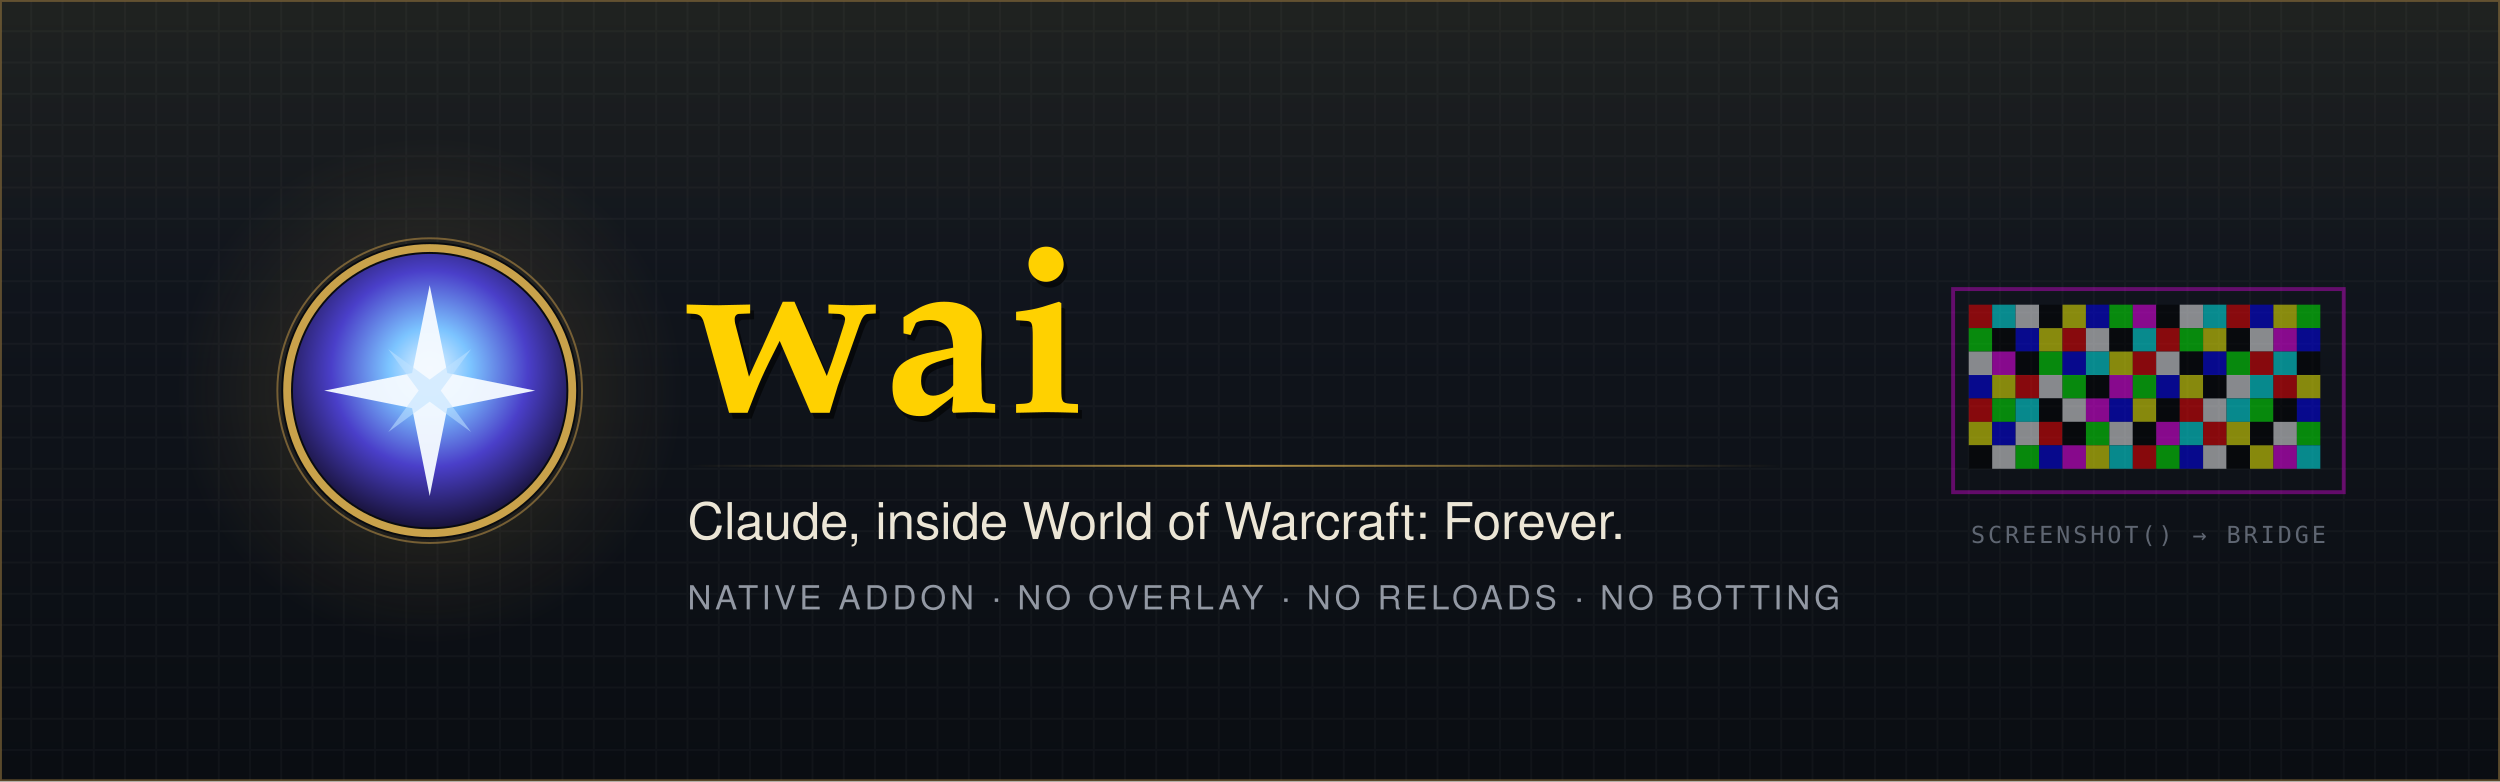
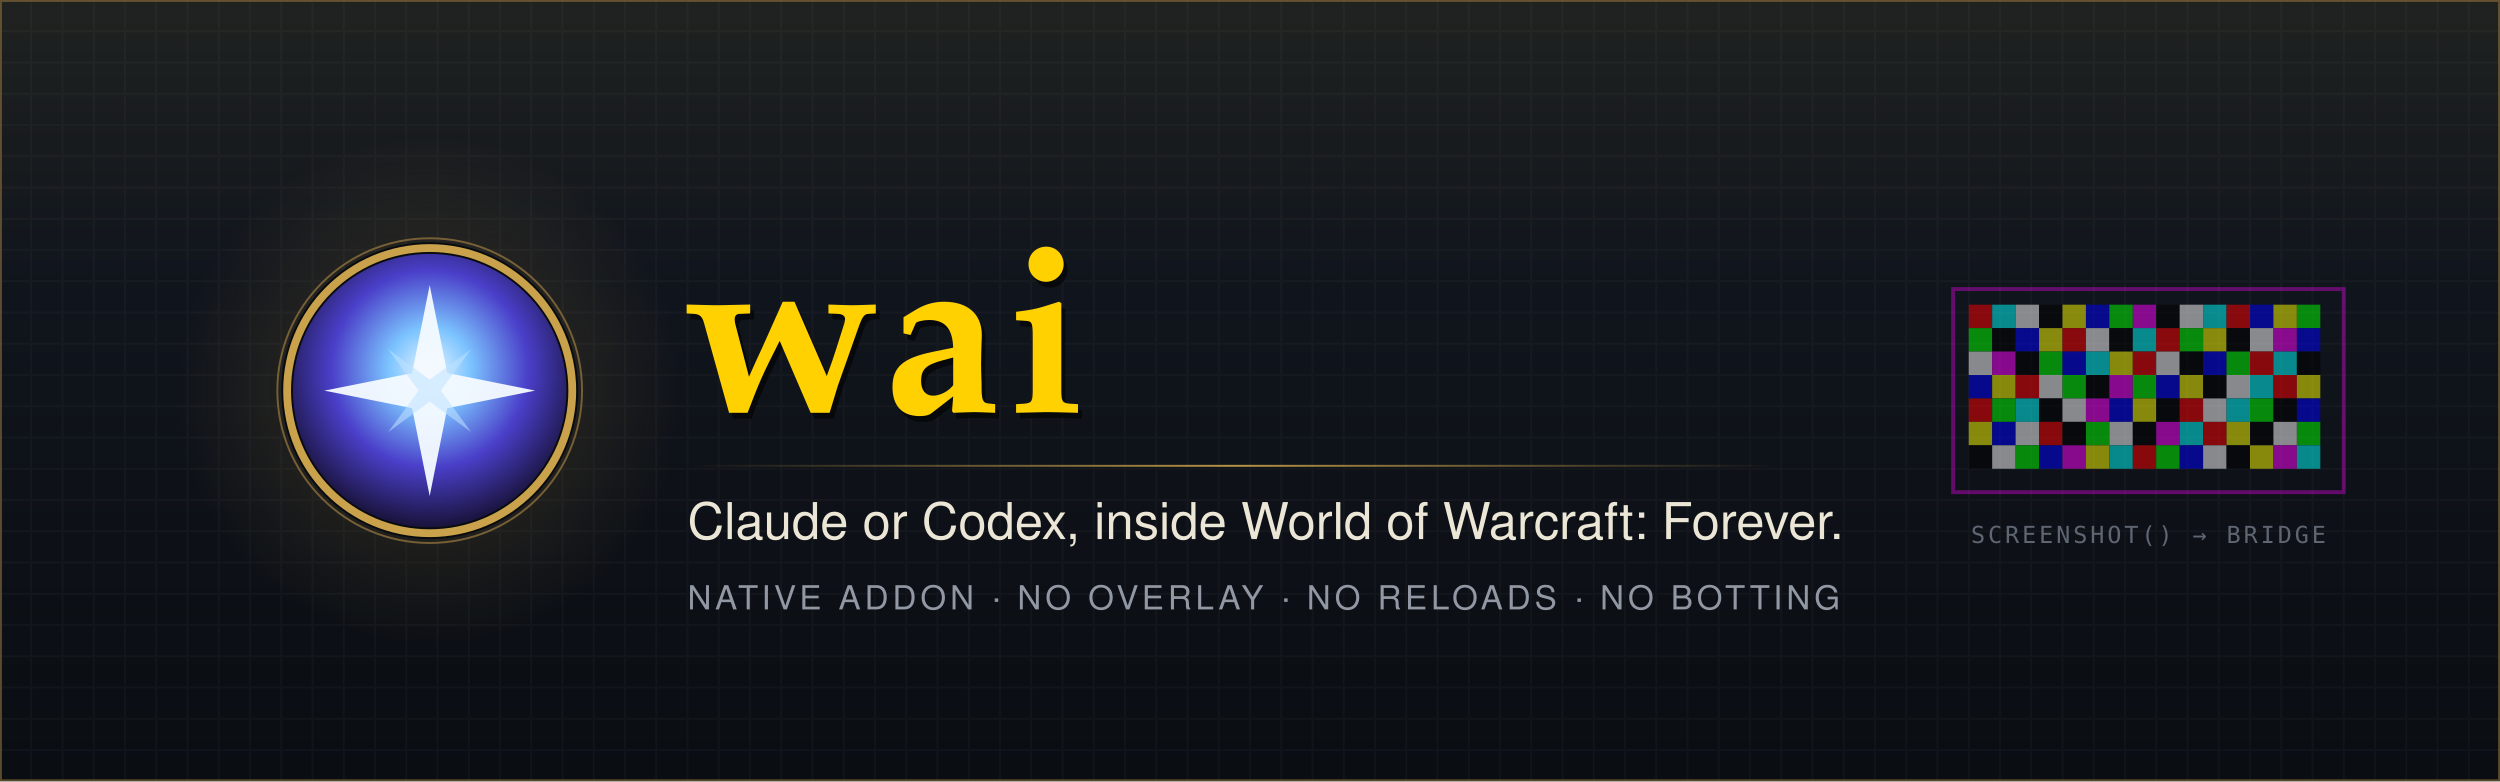
<svg xmlns="http://www.w3.org/2000/svg" width="1280" height="400" viewBox="0 0 1280 400">
  <defs>
    <linearGradient id="bg" x1="0" y1="0" x2="0" y2="1">
      <stop offset="0" stop-color="#141922" />
      <stop offset="1" stop-color="#0A0D12" />
    </linearGradient>
    <radialGradient id="glow" cx="0.5" cy="0.5" r="0.5">
      <stop offset="0" stop-color="#C9A24B" stop-opacity="0.22" />
      <stop offset="1" stop-color="#C9A24B" stop-opacity="0" />
    </radialGradient>
    <radialGradient id="arcane" cx="0.5" cy="0.42" r="0.6">
      <stop offset="0" stop-color="#E8F4FF" />
      <stop offset="0.25" stop-color="#7CC4FF" />
      <stop offset="0.6" stop-color="#4A3FC9" />
      <stop offset="1" stop-color="#140F2E" />
    </radialGradient>
    <linearGradient id="sheen" x1="0" y1="0" x2="0" y2="1">
      <stop offset="0" stop-color="#FFD100" stop-opacity="0.05" />
      <stop offset="1" stop-color="#FFD100" stop-opacity="0" />
    </linearGradient>
    <linearGradient id="fade" x1="0" y1="0" x2="1" y2="0">
      <stop offset="0" stop-color="#C9A24B" stop-opacity="0" />
      <stop offset="0.5" stop-color="#C9A24B" stop-opacity="0.9" />
      <stop offset="1" stop-color="#C9A24B" stop-opacity="0" />
    </linearGradient>
    <pattern id="grid" width="16" height="16" patternUnits="userSpaceOnUse">
      <rect width="16" height="16" fill="none" stroke="#FFFFFF" stroke-opacity="0.025" />
    </pattern>
  </defs>
  <rect width="1280" height="400" fill="url(#bg)" />
  <rect width="1280" height="400" fill="url(#grid)" />
  <rect width="1280" height="140" fill="url(#sheen)" />
  <rect x="0.5" y="0.5" width="1279" height="399" fill="none" stroke="#8C6F3A" stroke-opacity="0.6" />
  <g opacity="0.5" transform="translate(0 88)">
    <rect x="1000" y="60" width="200" height="104" fill="none" stroke="#FF00FF" stroke-opacity="0.7" stroke-width="2" />
    <g>
      <rect x="1008" y="68" width="12" height="12" fill="#FF0000" />
      <rect x="1020" y="68" width="12" height="12" fill="#00FFFF" />
      <rect x="1032" y="68" width="12" height="12" fill="#FFFFFF" />
      <rect x="1044" y="68" width="12" height="12" fill="#000000" />
      <rect x="1056" y="68" width="12" height="12" fill="#FFFF00" />
      <rect x="1068" y="68" width="12" height="12" fill="#0000FF" />
      <rect x="1080" y="68" width="12" height="12" fill="#00FF00" />
      <rect x="1092" y="68" width="12" height="12" fill="#FF00FF" />
      <rect x="1104" y="68" width="12" height="12" fill="#000000" />
      <rect x="1116" y="68" width="12" height="12" fill="#FFFFFF" />
      <rect x="1128" y="68" width="12" height="12" fill="#00FFFF" />
      <rect x="1140" y="68" width="12" height="12" fill="#FF0000" />
      <rect x="1152" y="68" width="12" height="12" fill="#0000FF" />
      <rect x="1164" y="68" width="12" height="12" fill="#FFFF00" />
      <rect x="1176" y="68" width="12" height="12" fill="#00FF00" />
      <rect x="1008" y="80" width="12" height="12" fill="#00FF00" />
      <rect x="1020" y="80" width="12" height="12" fill="#000000" />
      <rect x="1032" y="80" width="12" height="12" fill="#0000FF" />
      <rect x="1044" y="80" width="12" height="12" fill="#FFFF00" />
      <rect x="1056" y="80" width="12" height="12" fill="#FF0000" />
      <rect x="1068" y="80" width="12" height="12" fill="#FFFFFF" />
      <rect x="1080" y="80" width="12" height="12" fill="#000000" />
      <rect x="1092" y="80" width="12" height="12" fill="#00FFFF" />
      <rect x="1104" y="80" width="12" height="12" fill="#FF0000" />
      <rect x="1116" y="80" width="12" height="12" fill="#00FF00" />
      <rect x="1128" y="80" width="12" height="12" fill="#FFFF00" />
      <rect x="1140" y="80" width="12" height="12" fill="#000000" />
      <rect x="1152" y="80" width="12" height="12" fill="#FFFFFF" />
      <rect x="1164" y="80" width="12" height="12" fill="#FF00FF" />
      <rect x="1176" y="80" width="12" height="12" fill="#0000FF" />
      <rect x="1008" y="92" width="12" height="12" fill="#FFFFFF" />
      <rect x="1020" y="92" width="12" height="12" fill="#FF00FF" />
      <rect x="1032" y="92" width="12" height="12" fill="#000000" />
      <rect x="1044" y="92" width="12" height="12" fill="#00FF00" />
      <rect x="1056" y="92" width="12" height="12" fill="#0000FF" />
      <rect x="1068" y="92" width="12" height="12" fill="#00FFFF" />
      <rect x="1080" y="92" width="12" height="12" fill="#FFFF00" />
      <rect x="1092" y="92" width="12" height="12" fill="#FF0000" />
      <rect x="1104" y="92" width="12" height="12" fill="#FFFFFF" />
      <rect x="1116" y="92" width="12" height="12" fill="#000000" />
      <rect x="1128" y="92" width="12" height="12" fill="#0000FF" />
      <rect x="1140" y="92" width="12" height="12" fill="#00FF00" />
      <rect x="1152" y="92" width="12" height="12" fill="#FF0000" />
      <rect x="1164" y="92" width="12" height="12" fill="#00FFFF" />
      <rect x="1176" y="92" width="12" height="12" fill="#000000" />
      <rect x="1008" y="104" width="12" height="12" fill="#0000FF" />
      <rect x="1020" y="104" width="12" height="12" fill="#FFFF00" />
      <rect x="1032" y="104" width="12" height="12" fill="#FF0000" />
      <rect x="1044" y="104" width="12" height="12" fill="#FFFFFF" />
      <rect x="1056" y="104" width="12" height="12" fill="#00FF00" />
      <rect x="1068" y="104" width="12" height="12" fill="#000000" />
      <rect x="1080" y="104" width="12" height="12" fill="#FF00FF" />
      <rect x="1092" y="104" width="12" height="12" fill="#00FF00" />
      <rect x="1104" y="104" width="12" height="12" fill="#0000FF" />
      <rect x="1116" y="104" width="12" height="12" fill="#FFFF00" />
      <rect x="1128" y="104" width="12" height="12" fill="#000000" />
      <rect x="1140" y="104" width="12" height="12" fill="#FFFFFF" />
      <rect x="1152" y="104" width="12" height="12" fill="#00FFFF" />
      <rect x="1164" y="104" width="12" height="12" fill="#FF0000" />
      <rect x="1176" y="104" width="12" height="12" fill="#FFFF00" />
      <rect x="1008" y="116" width="12" height="12" fill="#FF0000" />
      <rect x="1020" y="116" width="12" height="12" fill="#00FF00" />
      <rect x="1032" y="116" width="12" height="12" fill="#00FFFF" />
      <rect x="1044" y="116" width="12" height="12" fill="#000000" />
      <rect x="1056" y="116" width="12" height="12" fill="#FFFFFF" />
      <rect x="1068" y="116" width="12" height="12" fill="#FF00FF" />
      <rect x="1080" y="116" width="12" height="12" fill="#0000FF" />
      <rect x="1092" y="116" width="12" height="12" fill="#FFFF00" />
      <rect x="1104" y="116" width="12" height="12" fill="#000000" />
      <rect x="1116" y="116" width="12" height="12" fill="#FF0000" />
      <rect x="1128" y="116" width="12" height="12" fill="#FFFFFF" />
      <rect x="1140" y="116" width="12" height="12" fill="#00FFFF" />
      <rect x="1152" y="116" width="12" height="12" fill="#00FF00" />
      <rect x="1164" y="116" width="12" height="12" fill="#000000" />
      <rect x="1176" y="116" width="12" height="12" fill="#0000FF" />
      <rect x="1008" y="128" width="12" height="12" fill="#FFFF00" />
      <rect x="1020" y="128" width="12" height="12" fill="#0000FF" />
      <rect x="1032" y="128" width="12" height="12" fill="#FFFFFF" />
      <rect x="1044" y="128" width="12" height="12" fill="#FF0000" />
      <rect x="1056" y="128" width="12" height="12" fill="#000000" />
      <rect x="1068" y="128" width="12" height="12" fill="#00FF00" />
      <rect x="1080" y="128" width="12" height="12" fill="#FFFFFF" />
      <rect x="1092" y="128" width="12" height="12" fill="#000000" />
      <rect x="1104" y="128" width="12" height="12" fill="#FF00FF" />
      <rect x="1116" y="128" width="12" height="12" fill="#00FFFF" />
      <rect x="1128" y="128" width="12" height="12" fill="#FF0000" />
      <rect x="1140" y="128" width="12" height="12" fill="#FFFF00" />
      <rect x="1152" y="128" width="12" height="12" fill="#000000" />
      <rect x="1164" y="128" width="12" height="12" fill="#FFFFFF" />
      <rect x="1176" y="128" width="12" height="12" fill="#00FF00" />
      <rect x="1008" y="140" width="12" height="12" fill="#000000" />
      <rect x="1020" y="140" width="12" height="12" fill="#FFFFFF" />
      <rect x="1032" y="140" width="12" height="12" fill="#00FF00" />
      <rect x="1044" y="140" width="12" height="12" fill="#0000FF" />
      <rect x="1056" y="140" width="12" height="12" fill="#FF00FF" />
      <rect x="1068" y="140" width="12" height="12" fill="#FFFF00" />
      <rect x="1080" y="140" width="12" height="12" fill="#00FFFF" />
      <rect x="1092" y="140" width="12" height="12" fill="#FF0000" />
      <rect x="1104" y="140" width="12" height="12" fill="#00FF00" />
      <rect x="1116" y="140" width="12" height="12" fill="#0000FF" />
      <rect x="1128" y="140" width="12" height="12" fill="#FFFFFF" />
      <rect x="1140" y="140" width="12" height="12" fill="#000000" />
      <rect x="1152" y="140" width="12" height="12" fill="#FFFF00" />
      <rect x="1164" y="140" width="12" height="12" fill="#FF00FF" />
      <rect x="1176" y="140" width="12" height="12" fill="#00FFFF" />
    </g>
  </g>
  <text x="1100" y="278" text-anchor="middle" font-family="ui-monospace, SFMono-Regular, Menlo, Consolas, monospace" font-size="12" letter-spacing="1.5" fill="#5F6672">SCREENSHOT() → BRIDGE</text>
  <circle cx="220" cy="200" r="130" fill="url(#glow)" />
  <circle cx="220" cy="200" r="76" fill="#090B0F" />
  <circle cx="220" cy="200" r="70" fill="url(#arcane)" />
  <g fill="#F4FAFF" opacity="0.95">
    <path d="M220 146 L229 191 L274 200 L229 209 L220 254 L211 209 L166 200 L211 191 Z" />
  </g>
  <g fill="#BFE2FF" opacity="0.55">
    <path d="M220 170 L224 196 L250 200 L224 204 L220 230 L216 204 L190 200 L216 196 Z" transform="rotate(45 220 200)" />
  </g>
  <circle cx="220" cy="200" r="73" fill="none" stroke="#C9A24B" stroke-width="4" />
  <circle cx="220" cy="200" r="78" fill="none" stroke="#8C6F3A" stroke-width="1" stroke-opacity="0.8" />
  <text x="352" y="214" font-family="'Friz Quadrata', 'Friz Quadrata TT', Optima, Candara, 'Palatino Linotype', Georgia, serif" font-size="120" font-weight="600" letter-spacing="4" fill="#000000" opacity="0.6">wai</text>
  <text x="350" y="211" font-family="'Friz Quadrata', 'Friz Quadrata TT', Optima, Candara, 'Palatino Linotype', Georgia, serif" font-size="120" font-weight="600" letter-spacing="4" fill="#FFD100">wai</text>
  <rect x="352" y="238" width="560" height="1" fill="url(#fade)" />
-   <text x="352" y="276" font-family="-apple-system, 'Segoe UI', Helvetica, Arial, sans-serif" font-size="26" fill="#ECE6D6">Claude, inside World of Warcraft: Forever.</text>
+   <text x="352" y="276" font-family="-apple-system, 'Segoe UI', Helvetica, Arial, sans-serif" font-size="26" fill="#ECE6D6">Claude or Codex, inside World of Warcraft: Forever.</text>
  <text x="352" y="312" font-family="-apple-system, 'Segoe UI', Helvetica, Arial, sans-serif" font-size="17" letter-spacing="2" fill="#9298A3">NATIVE ADDON  ·  NO OVERLAY  ·  NO RELOADS  ·  NO BOTTING</text>
</svg>
